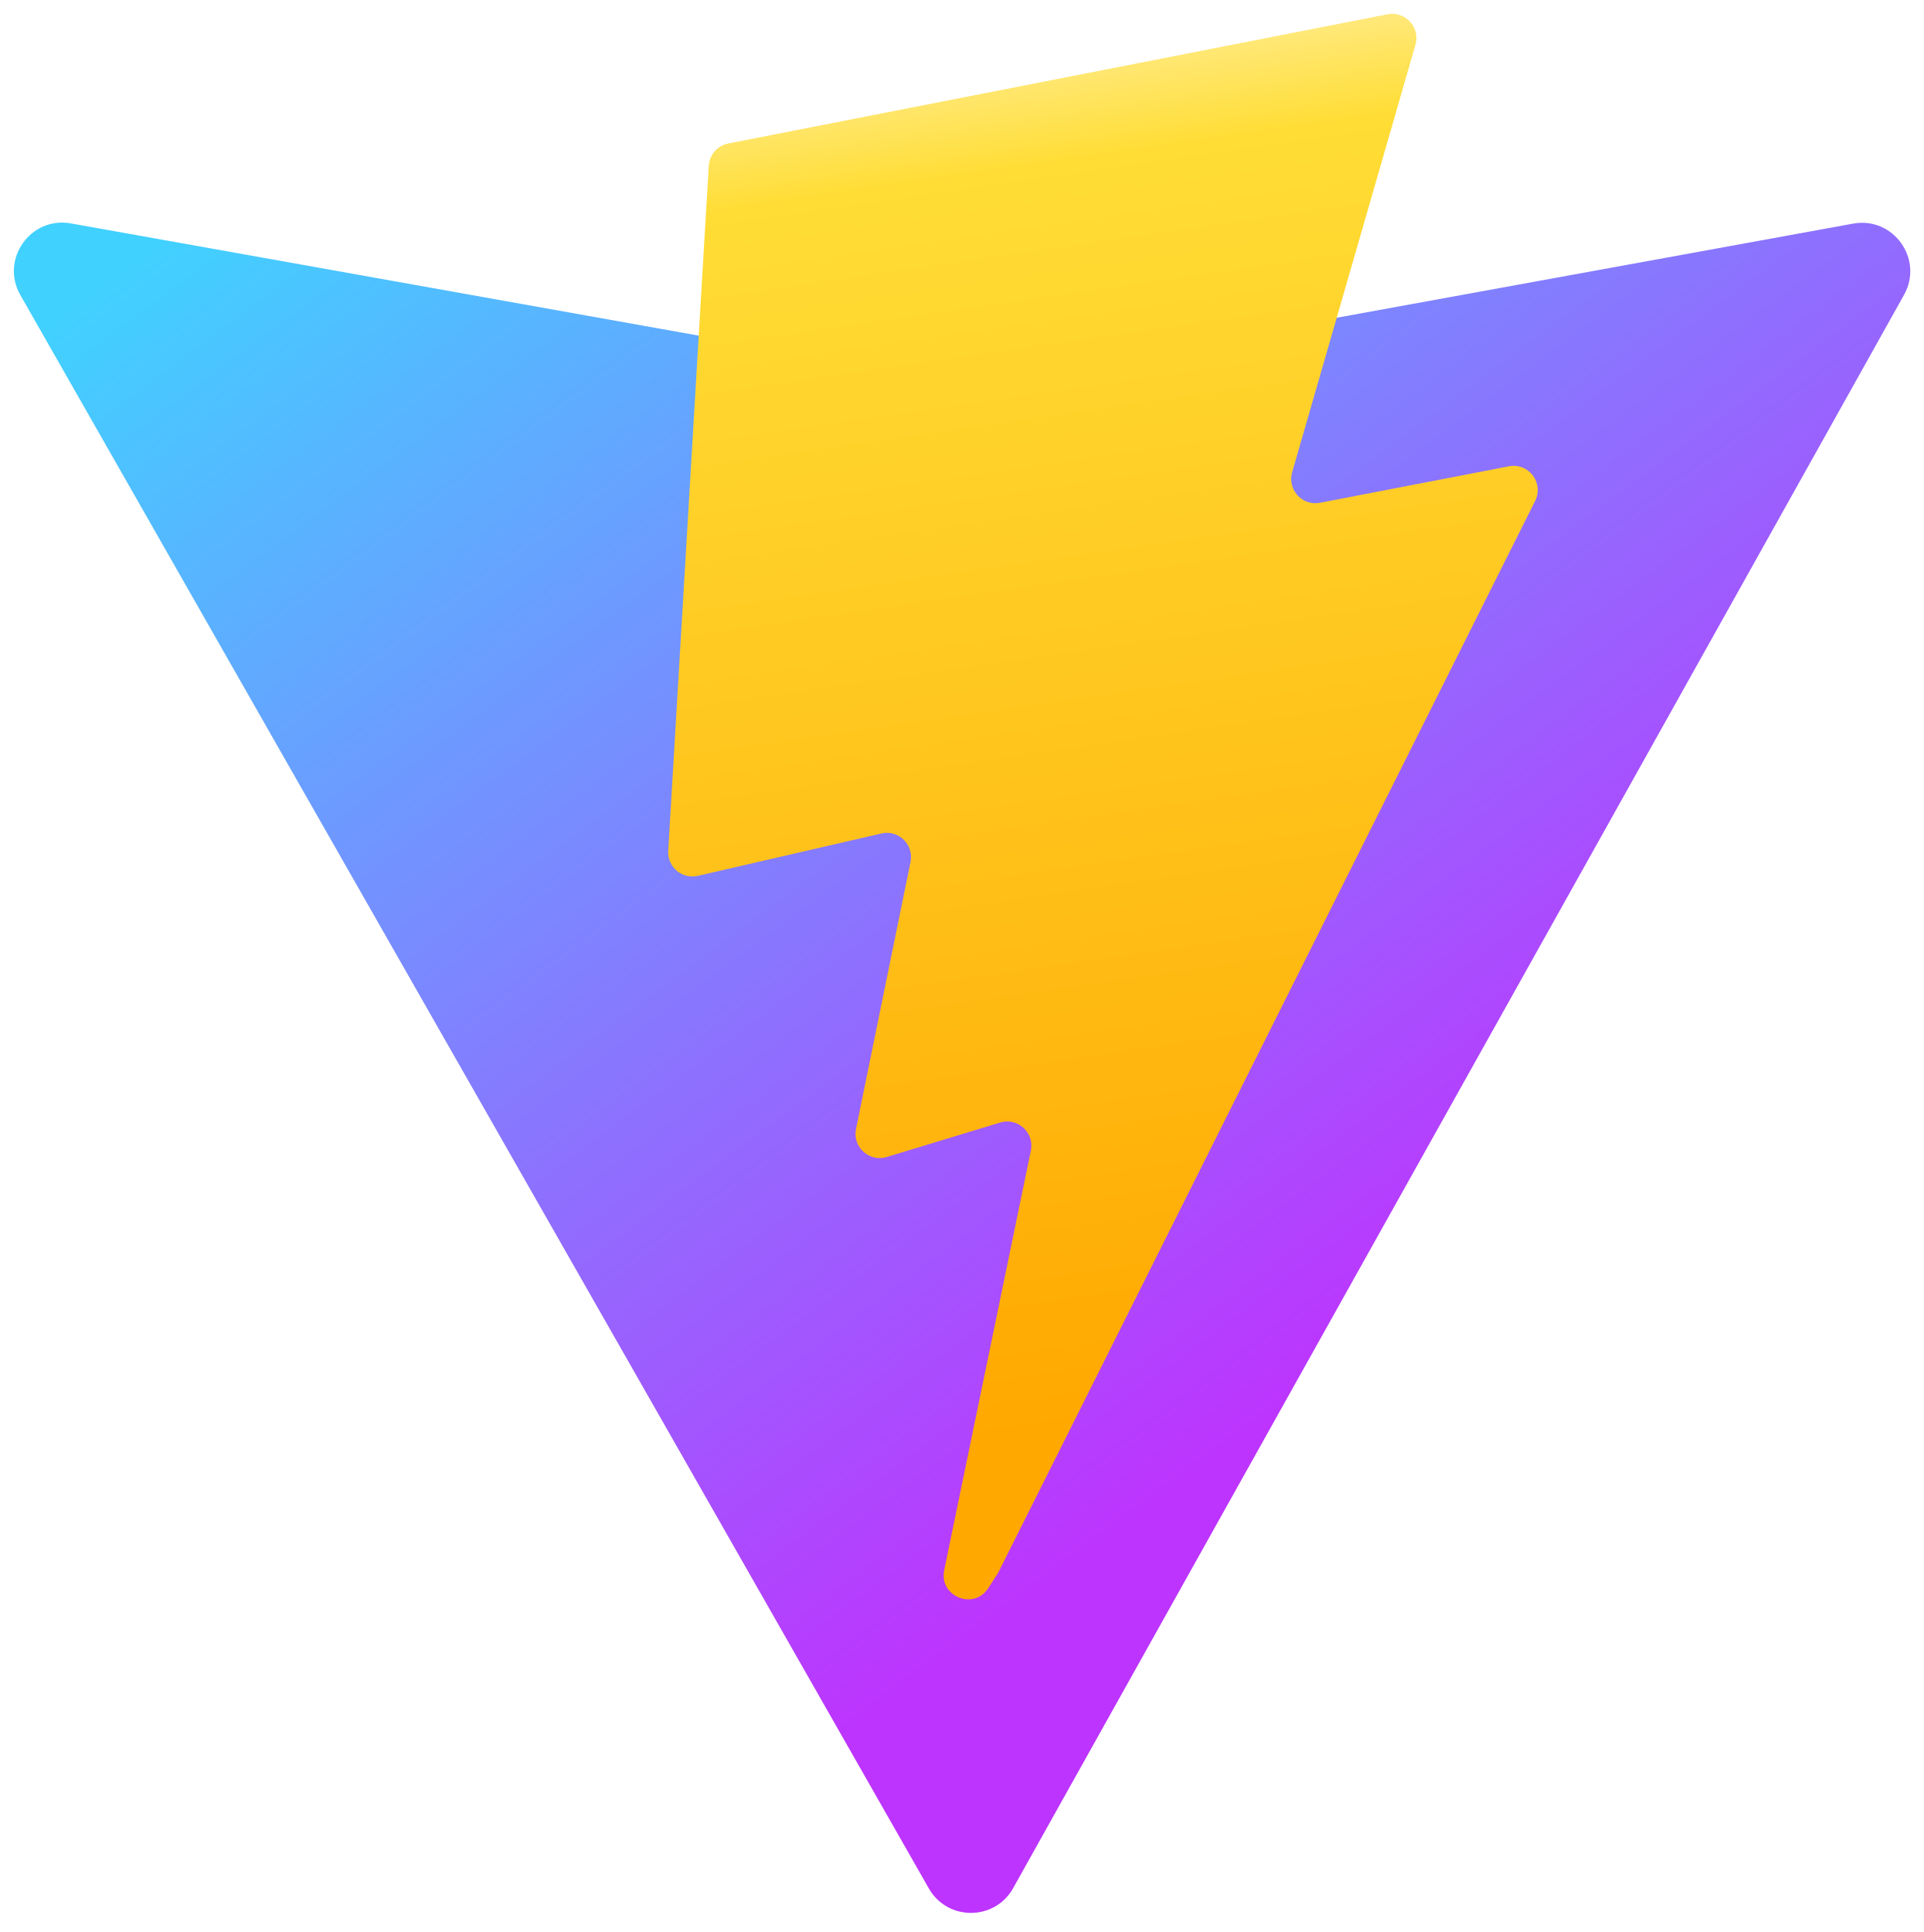
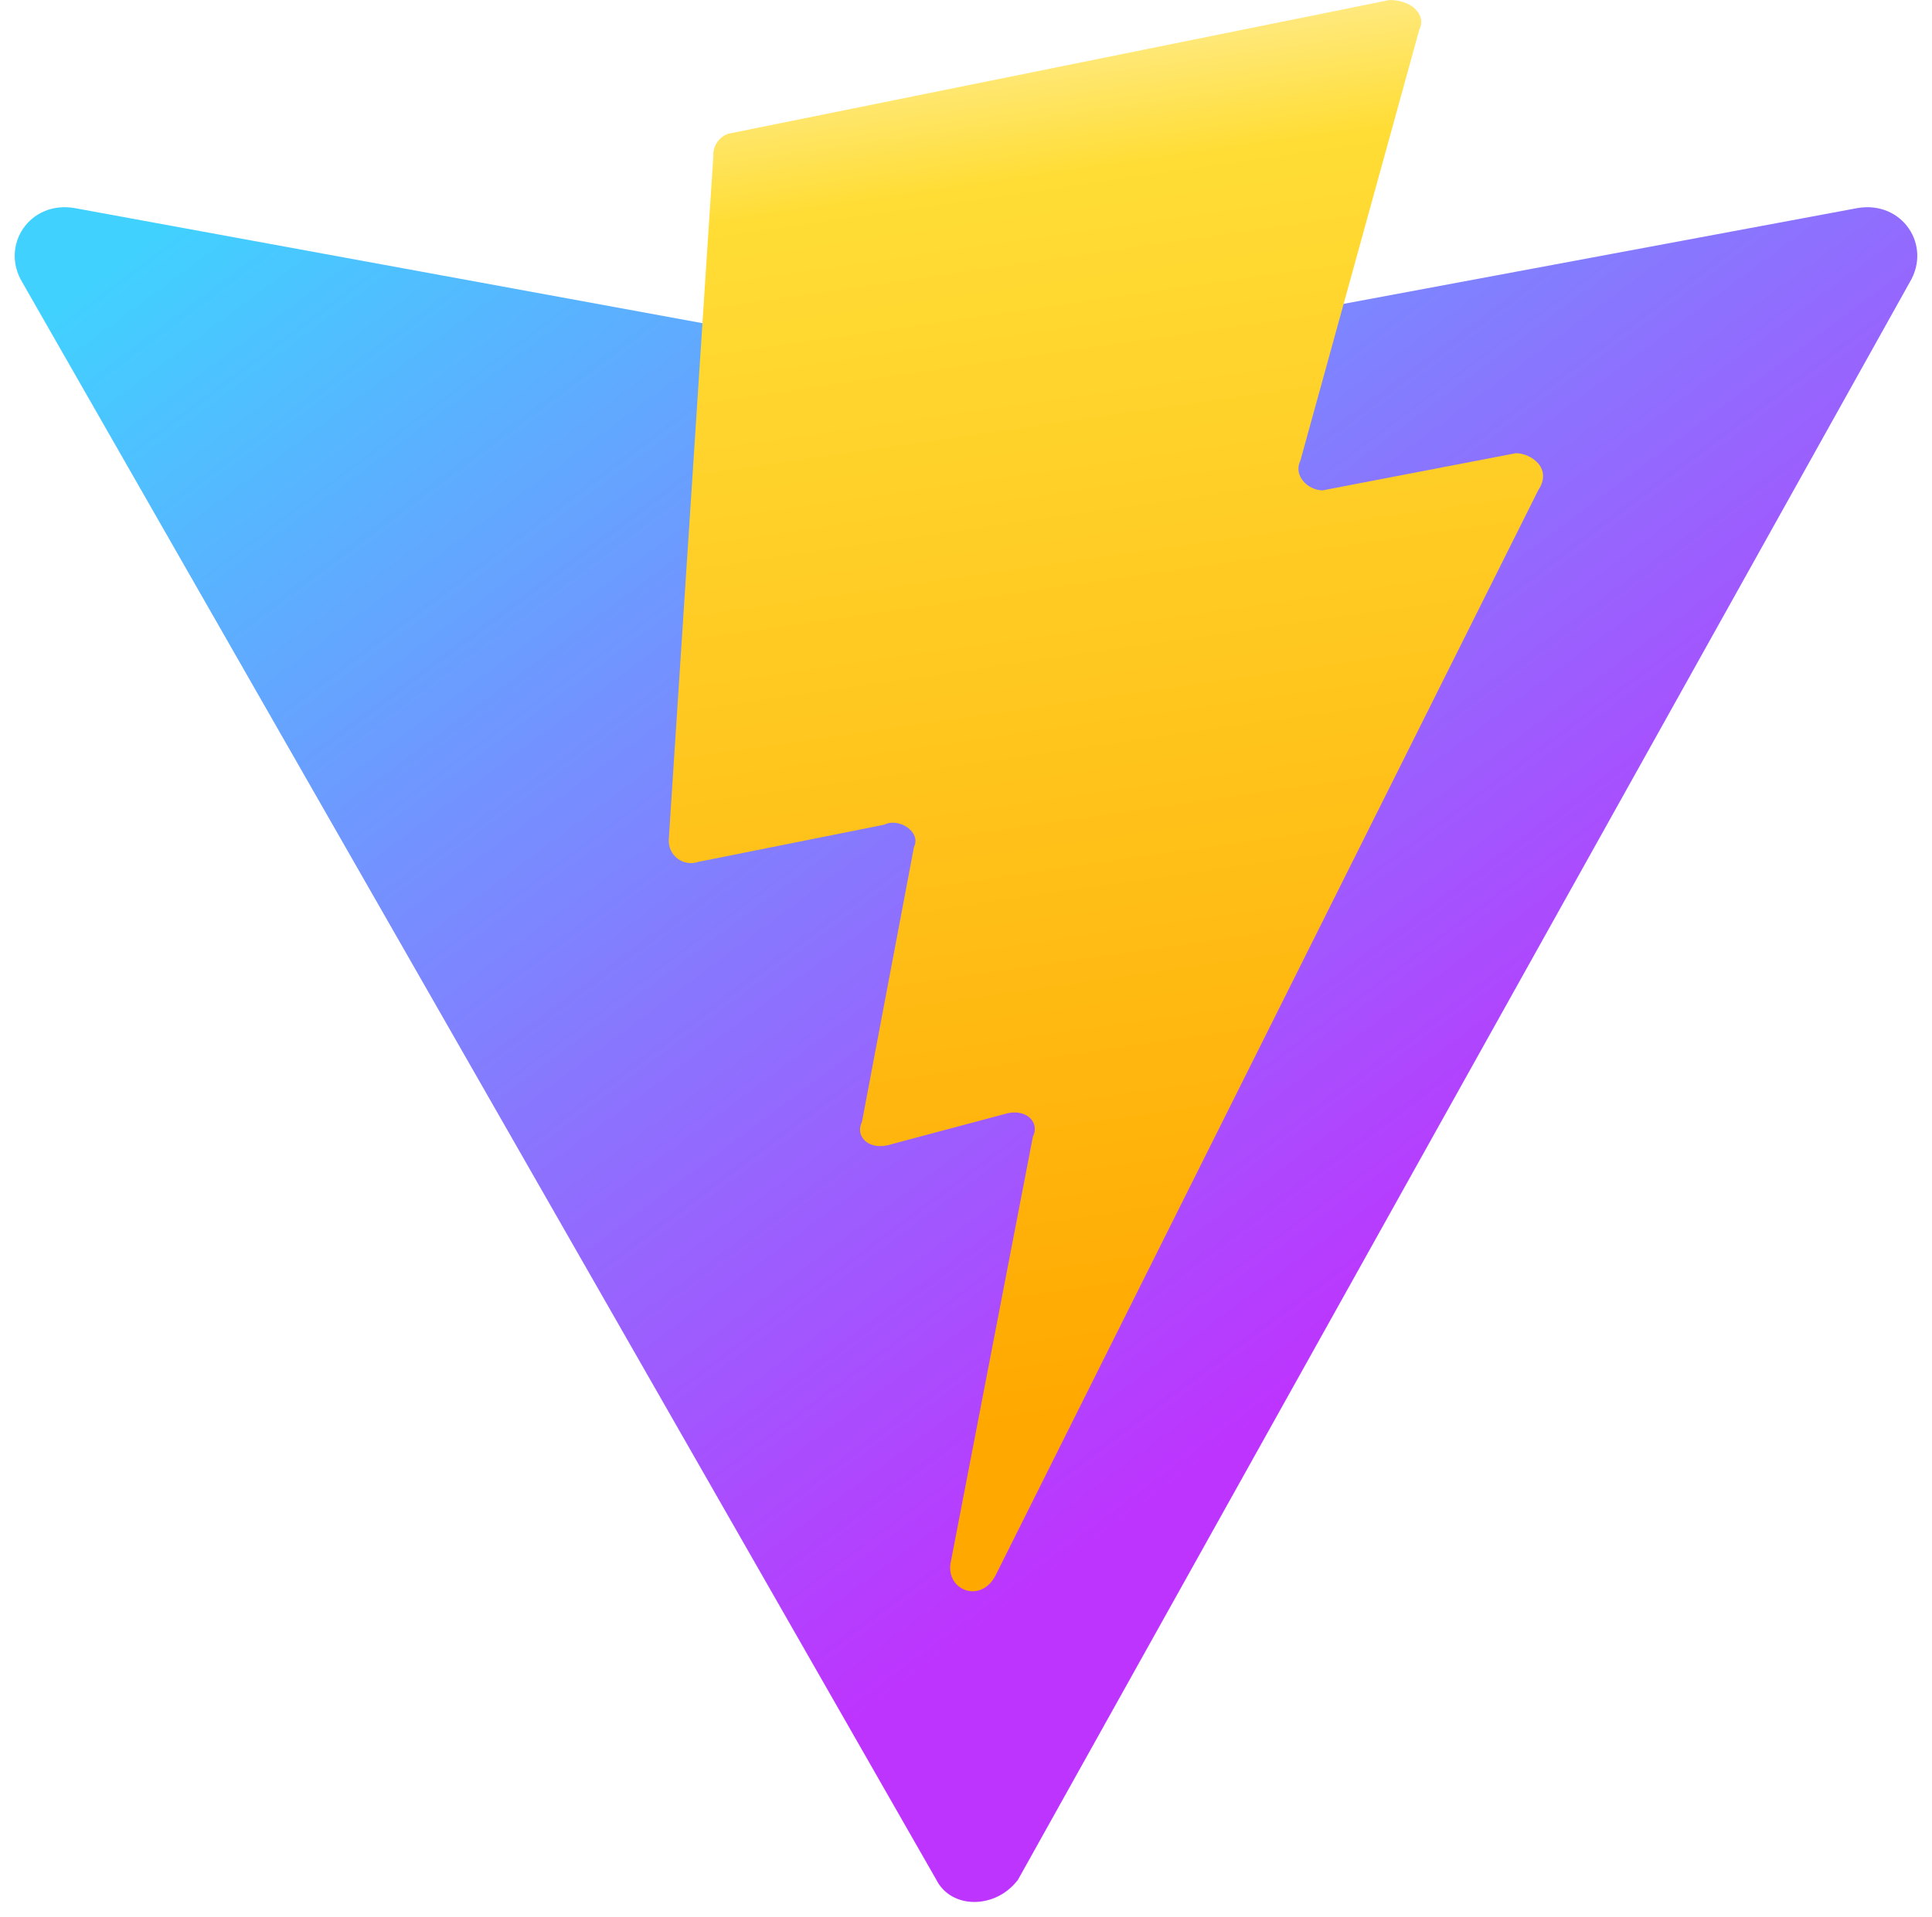
- <svg xmlns="http://www.w3.org/2000/svg" height="2500" preserveAspectRatio="xMidYMid" width="2490" viewBox="-1.871 -0.407 259.721 257.849">
-   <linearGradient id="a" x1="-.828%" x2="57.636%" y1="7.652%" y2="78.411%">
+ <svg xmlns="http://www.w3.org/2000/svg" preserveAspectRatio="xMidYMid" viewBox="-2 0 260 258">
+   <linearGradient id="a" x1="-.8%" x2="57.6%" y1="7.7%" y2="78.4%">
    <stop offset="0" stop-color="#41d1ff" />
    <stop offset="1" stop-color="#bd34fe" />
  </linearGradient>
-   <linearGradient id="b" x1="43.376%" x2="50.316%" y1="2.242%" y2="89.03%">
+   <linearGradient id="b" x1="43.4%" x2="50.3%" y1="2.2%" y2="89%">
    <stop offset="0" stop-color="#ffea83" />
-     <stop offset=".083" stop-color="#ffdd35" />
+     <stop offset=".1" stop-color="#ffdd35" />
    <stop offset="1" stop-color="#ffa800" />
  </linearGradient>
-   <path d="M255.153 37.938L134.897 252.976c-2.483 4.44-8.862 4.466-11.382.048L.875 37.958c-2.746-4.814 1.371-10.646 6.827-9.67l120.385 21.517a6.537 6.537 0 0 0 2.322-.004l117.867-21.483c5.438-.991 9.574 4.796 6.877 9.62z" fill="url(#a)" />
-   <path d="M185.432.063L96.44 17.501a3.268 3.268 0 0 0-2.634 3.014l-5.474 92.456a3.268 3.268 0 0 0 3.997 3.378l24.777-5.718c2.318-.535 4.413 1.507 3.936 3.838l-7.361 36.047c-.495 2.426 1.782 4.5 4.151 3.78l15.304-4.649c2.372-.72 4.652 1.36 4.15 3.788l-11.698 56.621c-.732 3.542 3.979 5.473 5.943 2.437l1.313-2.028 72.516-144.72c1.215-2.423-.88-5.186-3.54-4.672l-25.505 4.922c-2.396.462-4.435-1.77-3.759-4.114l16.646-57.705c.677-2.35-1.37-4.583-3.769-4.113z" fill="url(#b)" />
+   <path fill="url(#a)" d="M255 38 135 253c-3 4-9 4-11 0L1 38c-3-5 1-11 7-10l120 22a7 7 0 0 0 2 0l118-22c6-1 10 5 7 10z" />
+   <path fill="url(#b)" d="M185 0 96 18a3 3 0 0 0-2 3l-6 92a3 3 0 0 0 4 3l25-5c2-1 5 1 4 3l-7 37c-1 2 1 4 4 3l15-4c3-1 5 1 4 3l-11 57c-1 4 4 6 6 2l1-2 72-144c2-3-1-5-3-5l-26 5c-2 0-4-2-3-4l16-58c1-2-1-4-4-4z" />
</svg>
